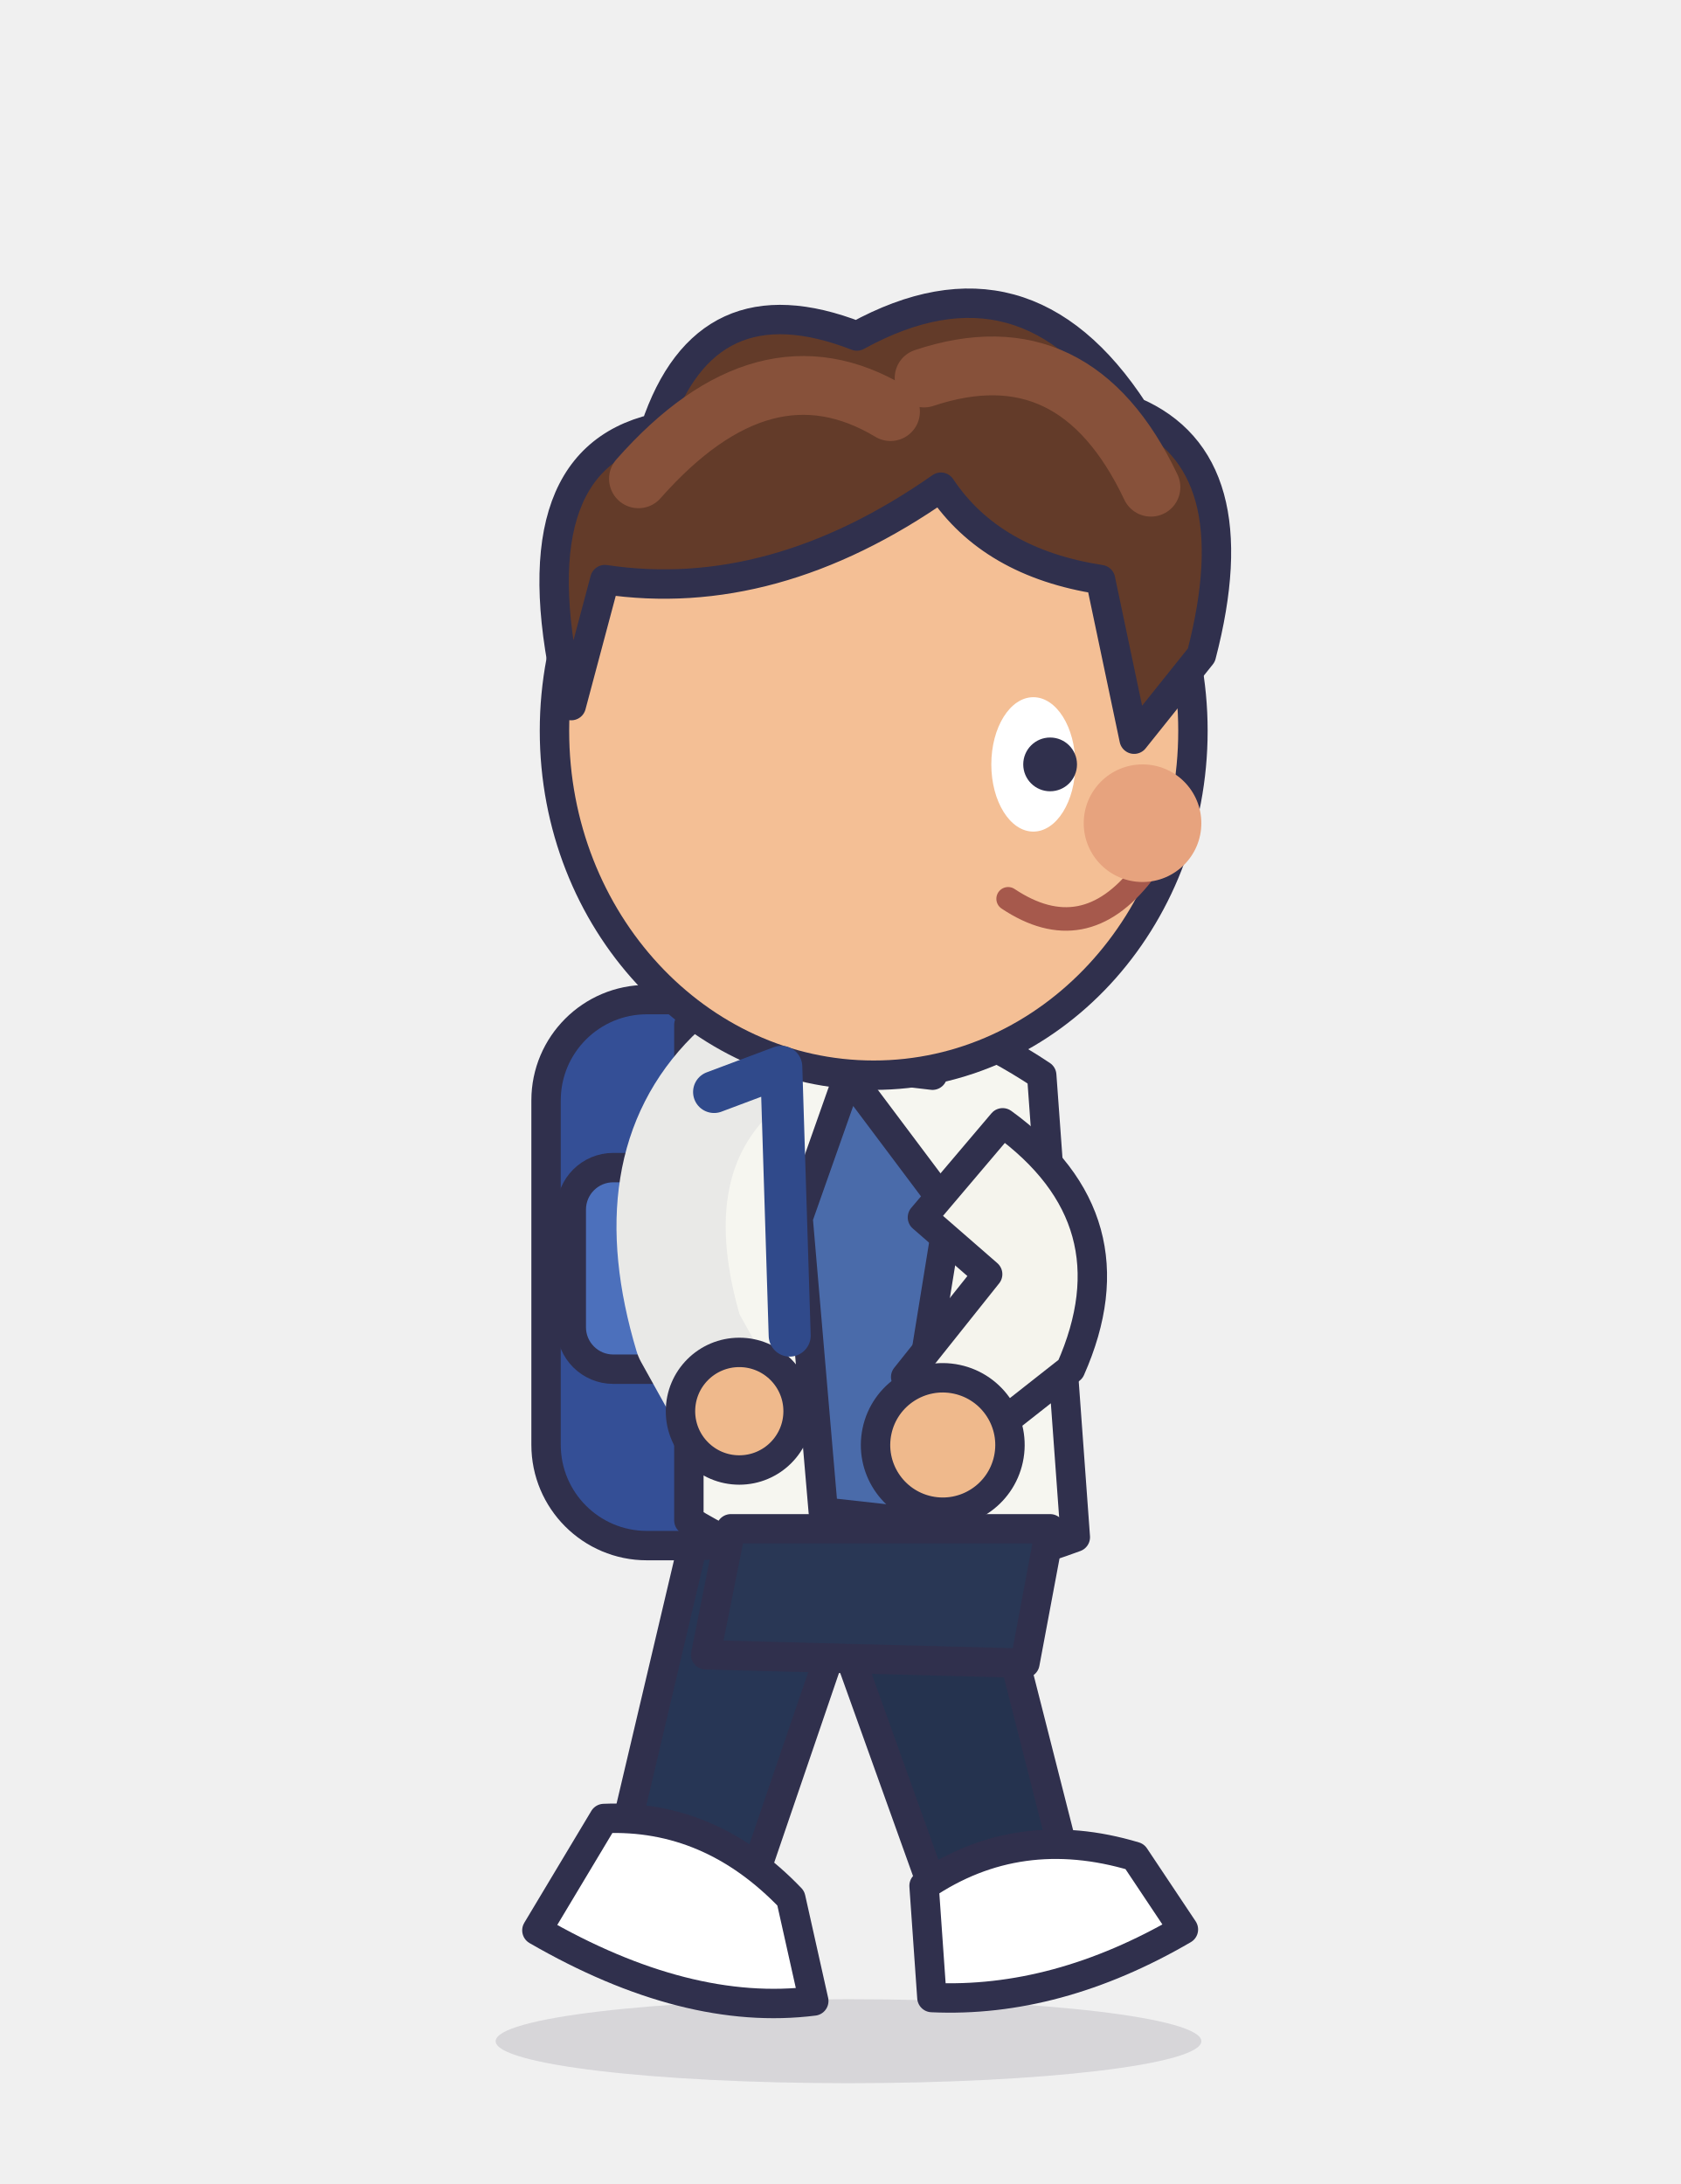
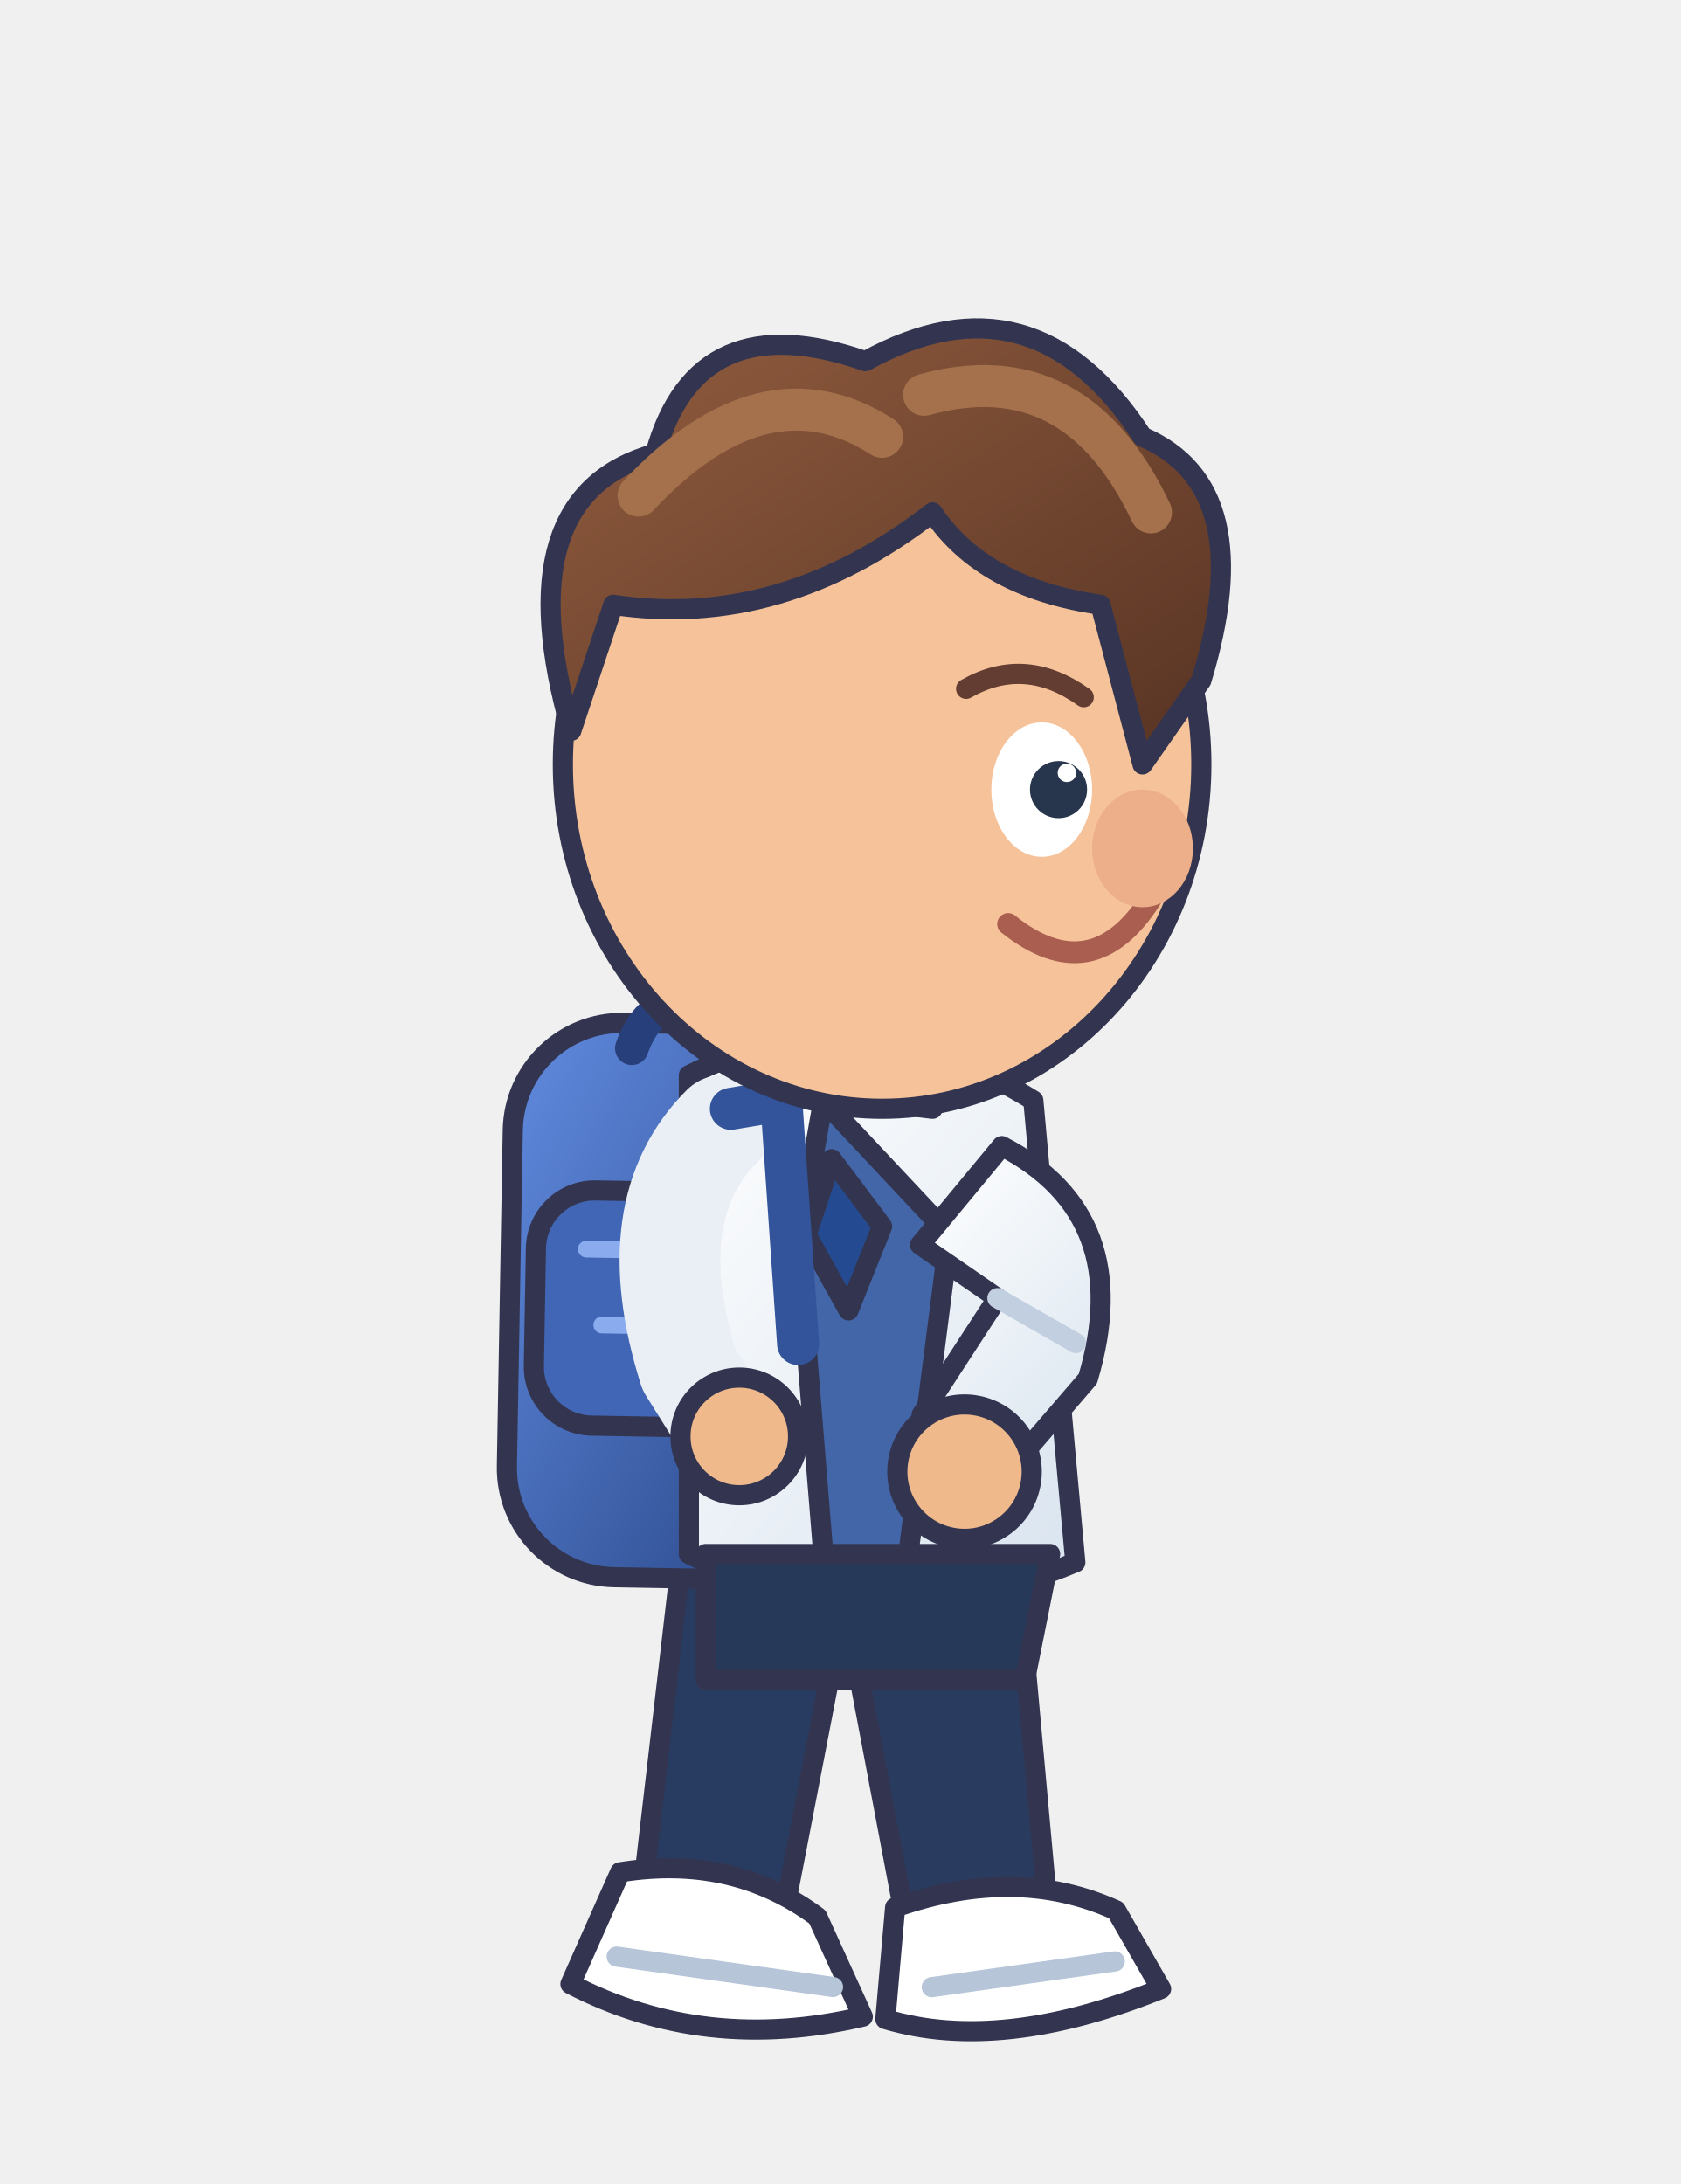
- <svg xmlns="http://www.w3.org/2000/svg" width="200" height="260" viewBox="0 0 200 260">
-   <g transform="translate(0 0)" stroke="#30304d" stroke-width="3.5" stroke-linecap="round" stroke-linejoin="round">
-     <ellipse cx="101" cy="243" rx="42" ry="5" fill="#2c2640" opacity=".13" stroke="none" />
-     <g transform="rotate(16 91 197)">
-       <path d="M79 183 L99 184 L97 224 L81 225Z" fill="#273655" />
-       <path d="M78 221 Q90 217 102 224 L108 235 Q94 241 74 236Z" fill="#fff" />
+ <svg xmlns="http://www.w3.org/2000/svg" width="400" height="520" viewBox="0 0 200 260">
+   <defs>
+     <linearGradient id="shirt" x2=".8" y2="1">
+       <stop stop-color="#fff" />
+       <stop offset="1" stop-color="#dce6f0" />
+     </linearGradient>
+     <linearGradient id="bag" x2="1" y2="1">
+       <stop stop-color="#618be0" />
+       <stop offset="1" stop-color="#294788" />
+     </linearGradient>
+     <linearGradient id="hair" x2="1" y2="1">
+       <stop stop-color="#925d3f" />
+       <stop offset="1" stop-color="#573323" />
+     </linearGradient>
+   </defs>
+   <g transform="translate(0 3)" stroke="#333550" stroke-width="2.4" stroke-linecap="round" stroke-linejoin="round">
+     <g transform="rotate(8 91 191)">
+       <path d="M80 183 Q89 181 100 185 L98 224 L81 225Z" fill="#283c61" />
+       <path d="M78 222 Q91 218 102 224 L109 235 Q91 242 74 236Z" fill="#fff" />
+       <path d="M79 232 L105 232" stroke="#b6c5d8" fill="none" />
    </g>
-     <g transform="rotate(-17 111 197)">
-       <path d="M101 183 L121 183 L119 225 L103 225Z" fill="#25334f" />
-       <path d="M102 223 Q115 219 127 227 L130 237 Q113 241 99 236Z" fill="#fff" />
+     <g transform="rotate(-8 112 191)">
+       <path d="M101 183 Q112 182 122 184 L120 225 L103 225Z" fill="#293c60" />
+       <path d="M102 223 Q117 220 128 227 L132 237 Q112 242 99 236Z" fill="#fff" />
+       <path d="M105 233 L127 233" stroke="#b6c5d8" fill="none" />
    </g>
-     <rect x="65" y="119" width="30" height="65" rx="12" fill="#344f96" />
-     <rect x="68" y="139" width="22" height="24" rx="5" fill="#4c70bc" />
-     <path d="M82 122 Q103 114 124 128 L128 183 Q101 193 82 181Z" fill="#f6f6f0" />
-     <path d="M101 128 L113 144 L107 181 L98 180 L95 145Z" fill="#4a6baa" />
-     <path d="M87 182 L125 182 L122 198 L84 197Z" fill="#293755" />
-     <g transform="rotate(12 116 135)">
-       <path d="M119 133 Q137 141 133 160 L123 172 L114 165 L121 151 L112 146Z" fill="#f5f4ed" />
+     <g transform="rotate(1 87 134)">
+       <rect x="61" y="119" width="36" height="66" rx="13" fill="url(#bag)" />
+       <rect x="64" y="139" width="28" height="28" rx="7" fill="#4166b5" />
+       <path d="M70 146 L87 146 M72 155 L85 155" stroke="#8aacef" stroke-width="2" />
+       <path d="M75 122 Q78 113 88 119" fill="none" stroke="#273f7a" stroke-width="4" />
+     </g>
+     <path d="M82 125 Q102 115 123 128 L128 183 Q104 193 82 182Z" fill="url(#shirt)" />
+     <path d="M98 128 L113 144 L108 183 L98 182 L95 145Z" fill="#4366a8" />
+     <path d="M99 135 L105 143 L101 153 L96 144Z" fill="#244b92" />
+     <path d="M84 182 L125 182 L122 197 L84 197Z" fill="#273959" />
+     <g transform="rotate(8 116 135)">
+       <path d="M119 133 Q136 139 133 159 L124 173 L114 166 L121 151 L111 146Z" fill="url(#shirt)" />
+       <path d="M121 151 L131 155" fill="none" stroke="#c2cfe0" />
      <circle cx="120" cy="172" r="8" fill="#efb98c" />
    </g>
-     <path d="M87 128 Q76 139 82 159 L87 168" fill="none" stroke="#e9e9e7" stroke-width="13" />
+     <path d="M86 131 Q76 141 82 160 L87 168" fill="none" stroke="#e9eff5" stroke-width="12" />
    <circle cx="88" cy="168" r="7" fill="#efb98c" />
-     <path d="M91 116 L94 126 L111 128 L112 112Z" fill="#e8ac83" />
-     <ellipse cx="104" cy="87" rx="38" ry="41" fill="#f4bf95" />
-     <path d="M68 84 Q61 55 78 51 Q84 33 102 40 Q122 29 135 49 Q149 55 143 78 L135 88 L131 69 Q118 67 112 58 Q92 72 72 69Z" fill="#633b29" />
-     <path d="M76 57 Q91 40 106 49 M110 45 Q128 39 137 58" fill="none" stroke="#87513a" stroke-width="7" />
-     <ellipse cx="123" cy="91" rx="5" ry="8" fill="#fff" stroke="none" />
-     <circle cx="125" cy="91" r="3.2" fill="#30304d" stroke="none" />
-     <path d="M120 107 Q129 113 136 104" fill="none" stroke="#a6594c" stroke-width="2.8" />
-     <circle cx="136" cy="98" r="7" fill="#e7a37e" stroke="none" />
-     <path d="M85 130 L93 127 L94 159" fill="none" stroke="#304a8b" stroke-width="5" />
+     <path d="M87 129 L93 128 L95 157" fill="none" stroke="#33549b" stroke-width="5" />
+     <path d="M92 113 L94 127 L111 129 L113 112Z" fill="#eab58d" />
+     <ellipse cx="105" cy="88" rx="38" ry="41" fill="#f6c29a" />
+     <path d="M68 84 Q60 56 78 51 Q83 33 103 40 Q123 29 136 49 Q150 55 143 78 L136 88 L131 69 Q117 67 111 58 Q93 72 73 69Z" fill="url(#hair)" />
+     <path d="M76 56 Q91 40 105 49 M110 44 Q128 39 137 58" fill="none" stroke="#a4714c" stroke-width="5" />
+     <path d="M115 79 Q122 75 129 80" fill="none" stroke="#633c32" stroke-width="2.4" />
+     <ellipse cx="124" cy="91" rx="6" ry="8" fill="#fff" stroke="none" />
+     <circle cx="126" cy="91" r="3.4" fill="#28364d" stroke="none" />
+     <circle cx="127" cy="89" r="1.1" fill="#fff" stroke="none" />
+     <path d="M120 107 Q130 115 137 104" fill="none" stroke="#a95e50" stroke-width="2.6" />
+     <ellipse cx="136" cy="98" rx="6" ry="7" fill="#edae8a" stroke="none" />
  </g>
</svg>
